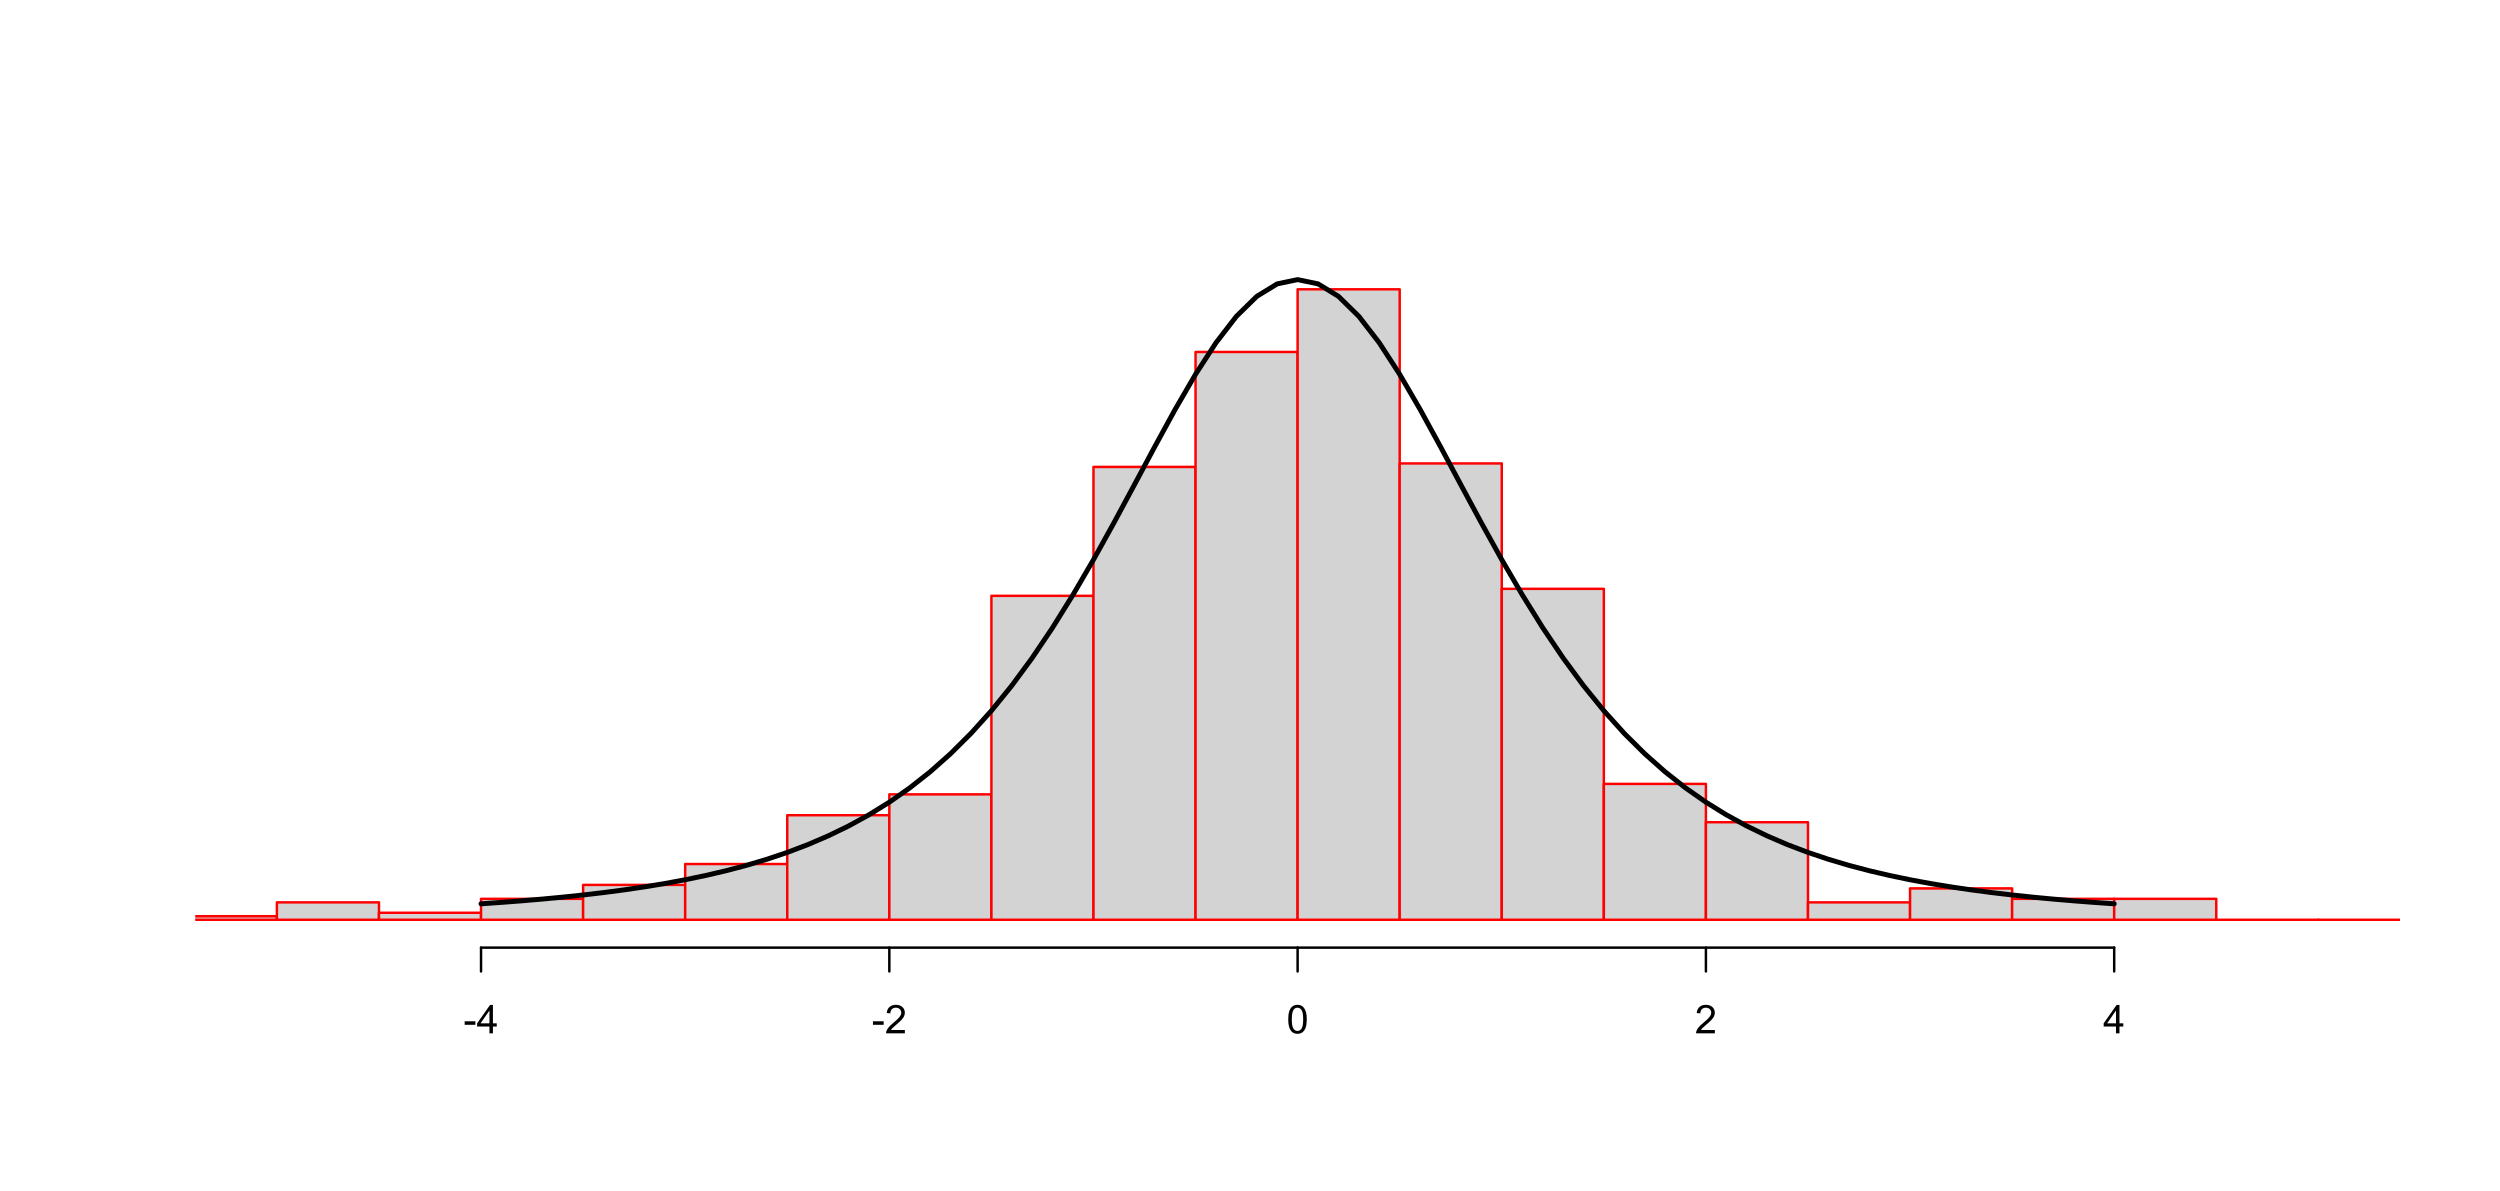
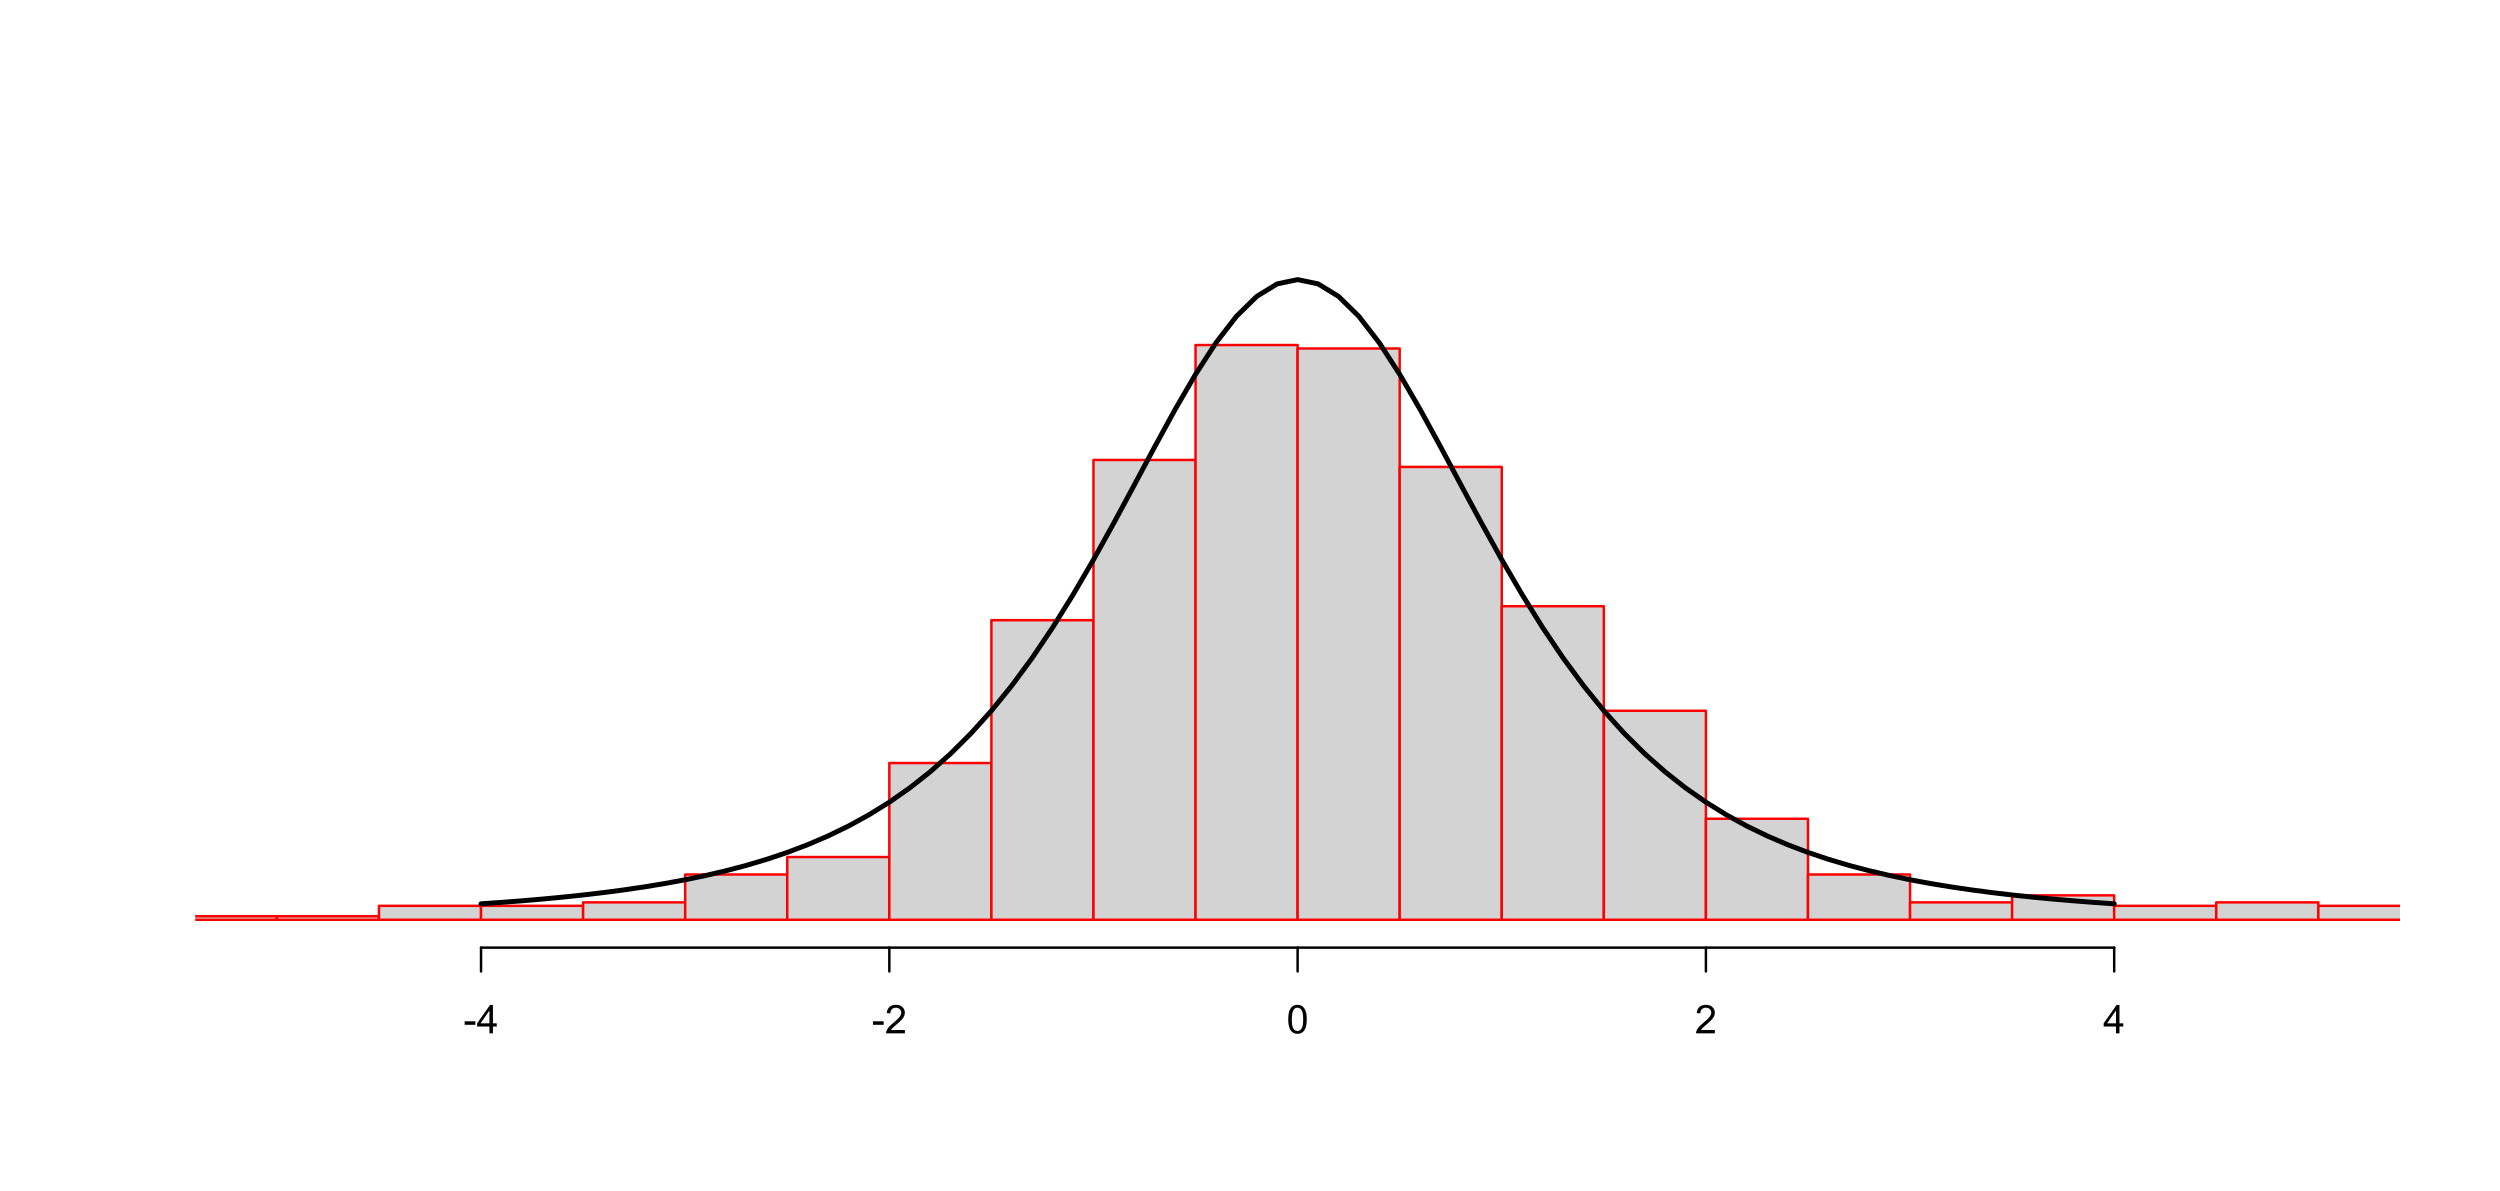
<svg xmlns="http://www.w3.org/2000/svg" xmlns:xlink="http://www.w3.org/1999/xlink" width="756pt" height="360pt" viewBox="0 0 756 360" version="1.1">
  <defs>
    <g>
      <symbol overflow="visible" id="glyph0-0">
        <path style="stroke:none;" d="M 1.5 0 L 1.5 -7.5 L 7.5 -7.5 L 7.5 0 Z M 1.688 -0.188 L 7.312 -0.188 L 7.312 -7.312 L 1.688 -7.312 Z M 1.688 -0.188 " />
      </symbol>
      <symbol overflow="visible" id="glyph0-1">
        <path style="stroke:none;" d="M 0.383 -2.578 L 0.383 -3.641 L 3.621 -3.641 L 3.621 -2.578 Z M 0.383 -2.578 " />
      </symbol>
      <symbol overflow="visible" id="glyph0-2">
        <path style="stroke:none;" d="M 3.879 0 L 3.879 -2.055 L 0.152 -2.055 L 0.152 -3.023 L 4.07 -8.59 L 4.934 -8.59 L 4.934 -3.023 L 6.094 -3.023 L 6.094 -2.055 L 4.934 -2.055 L 4.934 0 Z M 3.879 -3.023 L 3.879 -6.898 L 1.188 -3.023 Z M 3.879 -3.023 " />
      </symbol>
      <symbol overflow="visible" id="glyph0-3">
        <path style="stroke:none;" d="M 6.039 -1.016 L 6.039 0 L 0.363 0 C 0.355 -0.254 0.395 -0.496 0.484 -0.734 C 0.629 -1.117 0.859 -1.5 1.18 -1.875 C 1.492 -2.25 1.953 -2.684 2.562 -3.176 C 3.492 -3.941 4.125 -4.547 4.453 -4.992 C 4.781 -5.438 4.945 -5.859 4.945 -6.266 C 4.945 -6.68 4.793 -7.031 4.496 -7.32 C 4.191 -7.602 3.805 -7.746 3.328 -7.75 C 2.82 -7.746 2.414 -7.594 2.109 -7.293 C 1.805 -6.984 1.648 -6.562 1.648 -6.031 L 0.562 -6.141 C 0.633 -6.945 0.91 -7.559 1.398 -7.988 C 1.879 -8.41 2.531 -8.625 3.352 -8.625 C 4.172 -8.625 4.824 -8.395 5.309 -7.938 C 5.789 -7.48 6.027 -6.914 6.031 -6.242 C 6.027 -5.895 5.957 -5.559 5.82 -5.227 C 5.676 -4.891 5.441 -4.539 5.117 -4.176 C 4.789 -3.805 4.25 -3.301 3.492 -2.664 C 2.859 -2.129 2.453 -1.77 2.273 -1.582 C 2.094 -1.395 1.945 -1.203 1.828 -1.016 Z M 6.039 -1.016 " />
      </symbol>
      <symbol overflow="visible" id="glyph0-4">
        <path style="stroke:none;" d="M 0.5 -4.234 C 0.496 -5.246 0.602 -6.062 0.812 -6.688 C 1.02 -7.305 1.328 -7.785 1.742 -8.121 C 2.148 -8.457 2.668 -8.625 3.297 -8.625 C 3.758 -8.625 4.164 -8.531 4.512 -8.348 C 4.855 -8.16 5.141 -7.891 5.371 -7.543 C 5.594 -7.191 5.773 -6.766 5.906 -6.266 C 6.035 -5.762 6.098 -5.086 6.102 -4.234 C 6.098 -3.227 5.996 -2.414 5.789 -1.797 C 5.578 -1.176 5.266 -0.695 4.859 -0.359 C 4.445 -0.02 3.926 0.145 3.297 0.148 C 2.465 0.145 1.816 -0.148 1.348 -0.742 C 0.781 -1.457 0.496 -2.621 0.5 -4.234 Z M 1.582 -4.234 C 1.582 -2.824 1.746 -1.887 2.074 -1.418 C 2.402 -0.949 2.809 -0.715 3.297 -0.719 C 3.777 -0.715 4.184 -0.949 4.52 -1.422 C 4.848 -1.887 5.016 -2.824 5.016 -4.234 C 5.016 -5.648 4.848 -6.59 4.52 -7.055 C 4.184 -7.516 3.773 -7.746 3.289 -7.75 C 2.801 -7.746 2.414 -7.543 2.125 -7.137 C 1.762 -6.613 1.582 -5.645 1.582 -4.234 Z M 1.582 -4.234 " />
      </symbol>
    </g>
    <clipPath id="clip1">
      <path d="M 59.039 277 L 84 277 L 84 279 L 59.039 279 Z M 59.039 277 " />
    </clipPath>
    <clipPath id="clip2">
      <path d="M 59.039 276 L 85 276 L 85 279 L 59.039 279 Z M 59.039 276 " />
    </clipPath>
    <clipPath id="clip3">
-       <path d="M 700 277 L 725.758 277 L 725.758 279 L 700 279 Z M 700 277 " />
+       <path d="M 701 273 L 725.758 273 L 725.758 279 L 701 279 Z M 701 273 " />
+     </clipPath>
+     <clipPath id="clip4">
+       <path d="M 700 273 L 725.758 273 L 725.758 279 L 700 279 Z M 700 273 " />
    </clipPath>
  </defs>
  <g id="surface224">
    <rect x="0" y="0" width="756" height="360" style="fill:rgb(100%,100%,100%);fill-opacity:1;stroke:none;" />
    <g clip-path="url(#clip1)" clip-rule="nonzero">
      <path style=" stroke:none;fill-rule:nonzero;fill:rgb(82.745%,82.745%,82.745%);fill-opacity:1;" d="M 52.867 278.133 L 83.734 278.133 L 83.734 277.078 L 52.867 277.078 Z M 52.867 278.133 " />
    </g>
    <g clip-path="url(#clip2)" clip-rule="nonzero">
      <path style="fill:none;stroke-width:0.75;stroke-linecap:round;stroke-linejoin:round;stroke:rgb(100%,0%,0%);stroke-opacity:1;stroke-miterlimit:10;" d="M 52.867 278.133 L 83.734 278.133 L 83.734 277.078 L 52.867 277.078 Z M 52.867 278.133 " />
    </g>
-     <path style="fill-rule:nonzero;fill:rgb(82.745%,82.745%,82.745%);fill-opacity:1;stroke-width:0.75;stroke-linecap:round;stroke-linejoin:round;stroke:rgb(100%,0%,0%);stroke-opacity:1;stroke-miterlimit:10;" d="M 83.734 278.133 L 114.602 278.133 L 114.602 272.867 L 83.734 272.867 Z M 83.734 278.133 " />
-     <path style="fill-rule:nonzero;fill:rgb(82.745%,82.745%,82.745%);fill-opacity:1;stroke-width:0.75;stroke-linecap:round;stroke-linejoin:round;stroke:rgb(100%,0%,0%);stroke-opacity:1;stroke-miterlimit:10;" d="M 114.602 278.133 L 145.469 278.133 L 145.469 276.027 L 114.602 276.027 Z M 114.602 278.133 " />
-     <path style="fill-rule:nonzero;fill:rgb(82.745%,82.745%,82.745%);fill-opacity:1;stroke-width:0.75;stroke-linecap:round;stroke-linejoin:round;stroke:rgb(100%,0%,0%);stroke-opacity:1;stroke-miterlimit:10;" d="M 145.465 278.133 L 176.332 278.133 L 176.332 271.812 L 145.465 271.812 Z M 145.465 278.133 " />
-     <path style="fill-rule:nonzero;fill:rgb(82.745%,82.745%,82.745%);fill-opacity:1;stroke-width:0.75;stroke-linecap:round;stroke-linejoin:round;stroke:rgb(100%,0%,0%);stroke-opacity:1;stroke-miterlimit:10;" d="M 176.332 278.133 L 207.199 278.133 L 207.199 267.598 L 176.332 267.598 Z M 176.332 278.133 " />
-     <path style="fill-rule:nonzero;fill:rgb(82.745%,82.745%,82.745%);fill-opacity:1;stroke-width:0.75;stroke-linecap:round;stroke-linejoin:round;stroke:rgb(100%,0%,0%);stroke-opacity:1;stroke-miterlimit:10;" d="M 207.199 278.133 L 238.066 278.133 L 238.066 261.281 L 207.199 261.281 Z M 207.199 278.133 " />
-     <path style="fill-rule:nonzero;fill:rgb(82.745%,82.745%,82.745%);fill-opacity:1;stroke-width:0.75;stroke-linecap:round;stroke-linejoin:round;stroke:rgb(100%,0%,0%);stroke-opacity:1;stroke-miterlimit:10;" d="M 238.066 278.133 L 268.934 278.133 L 268.934 246.531 L 238.066 246.531 Z M 238.066 278.133 " />
-     <path style="fill-rule:nonzero;fill:rgb(82.745%,82.745%,82.745%);fill-opacity:1;stroke-width:0.75;stroke-linecap:round;stroke-linejoin:round;stroke:rgb(100%,0%,0%);stroke-opacity:1;stroke-miterlimit:10;" d="M 268.934 278.133 L 299.801 278.133 L 299.801 240.211 L 268.934 240.211 Z M 268.934 278.133 " />
-     <path style="fill-rule:nonzero;fill:rgb(82.745%,82.745%,82.745%);fill-opacity:1;stroke-width:0.75;stroke-linecap:round;stroke-linejoin:round;stroke:rgb(100%,0%,0%);stroke-opacity:1;stroke-miterlimit:10;" d="M 299.801 278.133 L 330.668 278.133 L 330.668 180.172 L 299.801 180.172 Z M 299.801 278.133 " />
-     <path style="fill-rule:nonzero;fill:rgb(82.745%,82.745%,82.745%);fill-opacity:1;stroke-width:0.75;stroke-linecap:round;stroke-linejoin:round;stroke:rgb(100%,0%,0%);stroke-opacity:1;stroke-miterlimit:10;" d="M 330.668 278.133 L 361.535 278.133 L 361.535 141.199 L 330.668 141.199 Z M 330.668 278.133 " />
-     <path style="fill-rule:nonzero;fill:rgb(82.745%,82.745%,82.745%);fill-opacity:1;stroke-width:0.75;stroke-linecap:round;stroke-linejoin:round;stroke:rgb(100%,0%,0%);stroke-opacity:1;stroke-miterlimit:10;" d="M 361.535 278.133 L 392.402 278.133 L 392.402 106.441 L 361.535 106.441 Z M 361.535 278.133 " />
-     <path style="fill-rule:nonzero;fill:rgb(82.745%,82.745%,82.745%);fill-opacity:1;stroke-width:0.75;stroke-linecap:round;stroke-linejoin:round;stroke:rgb(100%,0%,0%);stroke-opacity:1;stroke-miterlimit:10;" d="M 392.398 278.133 L 423.266 278.133 L 423.266 87.48 L 392.398 87.48 Z M 392.398 278.133 " />
-     <path style="fill-rule:nonzero;fill:rgb(82.745%,82.745%,82.745%);fill-opacity:1;stroke-width:0.75;stroke-linecap:round;stroke-linejoin:round;stroke:rgb(100%,0%,0%);stroke-opacity:1;stroke-miterlimit:10;" d="M 423.266 278.133 L 454.133 278.133 L 454.133 140.145 L 423.266 140.145 Z M 423.266 278.133 " />
-     <path style="fill-rule:nonzero;fill:rgb(82.745%,82.745%,82.745%);fill-opacity:1;stroke-width:0.75;stroke-linecap:round;stroke-linejoin:round;stroke:rgb(100%,0%,0%);stroke-opacity:1;stroke-miterlimit:10;" d="M 454.133 278.133 L 485 278.133 L 485 178.066 L 454.133 178.066 Z M 454.133 278.133 " />
-     <path style="fill-rule:nonzero;fill:rgb(82.745%,82.745%,82.745%);fill-opacity:1;stroke-width:0.75;stroke-linecap:round;stroke-linejoin:round;stroke:rgb(100%,0%,0%);stroke-opacity:1;stroke-miterlimit:10;" d="M 485 278.133 L 515.867 278.133 L 515.867 237.055 L 485 237.055 Z M 485 278.133 " />
-     <path style="fill-rule:nonzero;fill:rgb(82.745%,82.745%,82.745%);fill-opacity:1;stroke-width:0.75;stroke-linecap:round;stroke-linejoin:round;stroke:rgb(100%,0%,0%);stroke-opacity:1;stroke-miterlimit:10;" d="M 515.867 278.133 L 546.734 278.133 L 546.734 248.641 L 515.867 248.641 Z M 515.867 278.133 " />
-     <path style="fill-rule:nonzero;fill:rgb(82.745%,82.745%,82.745%);fill-opacity:1;stroke-width:0.75;stroke-linecap:round;stroke-linejoin:round;stroke:rgb(100%,0%,0%);stroke-opacity:1;stroke-miterlimit:10;" d="M 546.734 278.133 L 577.602 278.133 L 577.602 272.867 L 546.734 272.867 Z M 546.734 278.133 " />
-     <path style="fill-rule:nonzero;fill:rgb(82.745%,82.745%,82.745%);fill-opacity:1;stroke-width:0.75;stroke-linecap:round;stroke-linejoin:round;stroke:rgb(100%,0%,0%);stroke-opacity:1;stroke-miterlimit:10;" d="M 577.602 278.133 L 608.469 278.133 L 608.469 268.652 L 577.602 268.652 Z M 577.602 278.133 " />
-     <path style="fill-rule:nonzero;fill:rgb(82.745%,82.745%,82.745%);fill-opacity:1;stroke-width:0.75;stroke-linecap:round;stroke-linejoin:round;stroke:rgb(100%,0%,0%);stroke-opacity:1;stroke-miterlimit:10;" d="M 608.465 278.133 L 639.332 278.133 L 639.332 271.812 L 608.465 271.812 Z M 608.465 278.133 " />
-     <path style="fill-rule:nonzero;fill:rgb(82.745%,82.745%,82.745%);fill-opacity:1;stroke-width:0.75;stroke-linecap:round;stroke-linejoin:round;stroke:rgb(100%,0%,0%);stroke-opacity:1;stroke-miterlimit:10;" d="M 639.332 278.133 L 670.199 278.133 L 670.199 271.812 L 639.332 271.812 Z M 639.332 278.133 " />
-     <path style="fill:none;stroke-width:0.75;stroke-linecap:round;stroke-linejoin:round;stroke:rgb(100%,0%,0%);stroke-opacity:1;stroke-miterlimit:10;" d="M 670.199 278.133 L 701.066 278.133 Z M 670.199 278.133 " />
+     <path style="fill-rule:nonzero;fill:rgb(82.745%,82.745%,82.745%);fill-opacity:1;stroke-width:0.75;stroke-linecap:round;stroke-linejoin:round;stroke:rgb(100%,0%,0%);stroke-opacity:1;stroke-miterlimit:10;" d="M 83.734 278.133 L 114.602 278.133 L 114.602 277.078 L 83.734 277.078 Z M 83.734 278.133 " />
+     <path style="fill-rule:nonzero;fill:rgb(82.745%,82.745%,82.745%);fill-opacity:1;stroke-width:0.75;stroke-linecap:round;stroke-linejoin:round;stroke:rgb(100%,0%,0%);stroke-opacity:1;stroke-miterlimit:10;" d="M 114.602 278.133 L 145.469 278.133 L 145.469 273.918 L 114.602 273.918 Z M 114.602 278.133 " />
+     <path style="fill-rule:nonzero;fill:rgb(82.745%,82.745%,82.745%);fill-opacity:1;stroke-width:0.75;stroke-linecap:round;stroke-linejoin:round;stroke:rgb(100%,0%,0%);stroke-opacity:1;stroke-miterlimit:10;" d="M 145.465 278.133 L 176.332 278.133 L 176.332 273.918 L 145.465 273.918 Z M 145.465 278.133 " />
+     <path style="fill-rule:nonzero;fill:rgb(82.745%,82.745%,82.745%);fill-opacity:1;stroke-width:0.75;stroke-linecap:round;stroke-linejoin:round;stroke:rgb(100%,0%,0%);stroke-opacity:1;stroke-miterlimit:10;" d="M 176.332 278.133 L 207.199 278.133 L 207.199 272.867 L 176.332 272.867 Z M 176.332 278.133 " />
+     <path style="fill-rule:nonzero;fill:rgb(82.745%,82.745%,82.745%);fill-opacity:1;stroke-width:0.75;stroke-linecap:round;stroke-linejoin:round;stroke:rgb(100%,0%,0%);stroke-opacity:1;stroke-miterlimit:10;" d="M 207.199 278.133 L 238.066 278.133 L 238.066 264.441 L 207.199 264.441 Z M 207.199 278.133 " />
+     <path style="fill-rule:nonzero;fill:rgb(82.745%,82.745%,82.745%);fill-opacity:1;stroke-width:0.75;stroke-linecap:round;stroke-linejoin:round;stroke:rgb(100%,0%,0%);stroke-opacity:1;stroke-miterlimit:10;" d="M 238.066 278.133 L 268.934 278.133 L 268.934 259.172 L 238.066 259.172 Z M 238.066 278.133 " />
+     <path style="fill-rule:nonzero;fill:rgb(82.745%,82.745%,82.745%);fill-opacity:1;stroke-width:0.75;stroke-linecap:round;stroke-linejoin:round;stroke:rgb(100%,0%,0%);stroke-opacity:1;stroke-miterlimit:10;" d="M 268.934 278.133 L 299.801 278.133 L 299.801 230.734 L 268.934 230.734 Z M 268.934 278.133 " />
+     <path style="fill-rule:nonzero;fill:rgb(82.745%,82.745%,82.745%);fill-opacity:1;stroke-width:0.75;stroke-linecap:round;stroke-linejoin:round;stroke:rgb(100%,0%,0%);stroke-opacity:1;stroke-miterlimit:10;" d="M 299.801 278.133 L 330.668 278.133 L 330.668 187.547 L 299.801 187.547 Z M 299.801 278.133 " />
+     <path style="fill-rule:nonzero;fill:rgb(82.745%,82.745%,82.745%);fill-opacity:1;stroke-width:0.75;stroke-linecap:round;stroke-linejoin:round;stroke:rgb(100%,0%,0%);stroke-opacity:1;stroke-miterlimit:10;" d="M 330.668 278.133 L 361.535 278.133 L 361.535 139.094 L 330.668 139.094 Z M 330.668 278.133 " />
+     <path style="fill-rule:nonzero;fill:rgb(82.745%,82.745%,82.745%);fill-opacity:1;stroke-width:0.75;stroke-linecap:round;stroke-linejoin:round;stroke:rgb(100%,0%,0%);stroke-opacity:1;stroke-miterlimit:10;" d="M 361.535 278.133 L 392.402 278.133 L 392.402 104.332 L 361.535 104.332 Z M 361.535 278.133 " />
+     <path style="fill-rule:nonzero;fill:rgb(82.745%,82.745%,82.745%);fill-opacity:1;stroke-width:0.75;stroke-linecap:round;stroke-linejoin:round;stroke:rgb(100%,0%,0%);stroke-opacity:1;stroke-miterlimit:10;" d="M 392.398 278.133 L 423.266 278.133 L 423.266 105.387 L 392.398 105.387 Z M 392.398 278.133 " />
+     <path style="fill-rule:nonzero;fill:rgb(82.745%,82.745%,82.745%);fill-opacity:1;stroke-width:0.75;stroke-linecap:round;stroke-linejoin:round;stroke:rgb(100%,0%,0%);stroke-opacity:1;stroke-miterlimit:10;" d="M 423.266 278.133 L 454.133 278.133 L 454.133 141.199 L 423.266 141.199 Z M 423.266 278.133 " />
+     <path style="fill-rule:nonzero;fill:rgb(82.745%,82.745%,82.745%);fill-opacity:1;stroke-width:0.75;stroke-linecap:round;stroke-linejoin:round;stroke:rgb(100%,0%,0%);stroke-opacity:1;stroke-miterlimit:10;" d="M 454.133 278.133 L 485 278.133 L 485 183.332 L 454.133 183.332 Z M 454.133 278.133 " />
+     <path style="fill-rule:nonzero;fill:rgb(82.745%,82.745%,82.745%);fill-opacity:1;stroke-width:0.75;stroke-linecap:round;stroke-linejoin:round;stroke:rgb(100%,0%,0%);stroke-opacity:1;stroke-miterlimit:10;" d="M 485 278.133 L 515.867 278.133 L 515.867 214.934 L 485 214.934 Z M 485 278.133 " />
+     <path style="fill-rule:nonzero;fill:rgb(82.745%,82.745%,82.745%);fill-opacity:1;stroke-width:0.75;stroke-linecap:round;stroke-linejoin:round;stroke:rgb(100%,0%,0%);stroke-opacity:1;stroke-miterlimit:10;" d="M 515.867 278.133 L 546.734 278.133 L 546.734 247.586 L 515.867 247.586 Z M 515.867 278.133 " />
+     <path style="fill-rule:nonzero;fill:rgb(82.745%,82.745%,82.745%);fill-opacity:1;stroke-width:0.75;stroke-linecap:round;stroke-linejoin:round;stroke:rgb(100%,0%,0%);stroke-opacity:1;stroke-miterlimit:10;" d="M 546.734 278.133 L 577.602 278.133 L 577.602 264.441 L 546.734 264.441 Z M 546.734 278.133 " />
+     <path style="fill-rule:nonzero;fill:rgb(82.745%,82.745%,82.745%);fill-opacity:1;stroke-width:0.75;stroke-linecap:round;stroke-linejoin:round;stroke:rgb(100%,0%,0%);stroke-opacity:1;stroke-miterlimit:10;" d="M 577.602 278.133 L 608.469 278.133 L 608.469 272.867 L 577.602 272.867 Z M 577.602 278.133 " />
+     <path style="fill-rule:nonzero;fill:rgb(82.745%,82.745%,82.745%);fill-opacity:1;stroke-width:0.75;stroke-linecap:round;stroke-linejoin:round;stroke:rgb(100%,0%,0%);stroke-opacity:1;stroke-miterlimit:10;" d="M 608.465 278.133 L 639.332 278.133 L 639.332 270.758 L 608.465 270.758 Z M 608.465 278.133 " />
+     <path style="fill-rule:nonzero;fill:rgb(82.745%,82.745%,82.745%);fill-opacity:1;stroke-width:0.75;stroke-linecap:round;stroke-linejoin:round;stroke:rgb(100%,0%,0%);stroke-opacity:1;stroke-miterlimit:10;" d="M 639.332 278.133 L 670.199 278.133 L 670.199 273.918 L 639.332 273.918 Z M 639.332 278.133 " />
+     <path style="fill-rule:nonzero;fill:rgb(82.745%,82.745%,82.745%);fill-opacity:1;stroke-width:0.75;stroke-linecap:round;stroke-linejoin:round;stroke:rgb(100%,0%,0%);stroke-opacity:1;stroke-miterlimit:10;" d="M 670.199 278.133 L 701.066 278.133 L 701.066 272.867 L 670.199 272.867 Z M 670.199 278.133 " />
    <g clip-path="url(#clip3)" clip-rule="nonzero">
-       <path style="fill:none;stroke-width:0.75;stroke-linecap:round;stroke-linejoin:round;stroke:rgb(100%,0%,0%);stroke-opacity:1;stroke-miterlimit:10;" d="M 701.066 278.133 L 731.934 278.133 Z M 701.066 278.133 " />
+       <path style=" stroke:none;fill-rule:nonzero;fill:rgb(82.745%,82.745%,82.745%);fill-opacity:1;" d="M 701.066 278.133 L 731.934 278.133 L 731.934 273.918 L 701.066 273.918 Z M 701.066 278.133 " />
+     </g>
+     <g clip-path="url(#clip4)" clip-rule="nonzero">
+       <path style="fill:none;stroke-width:0.75;stroke-linecap:round;stroke-linejoin:round;stroke:rgb(100%,0%,0%);stroke-opacity:1;stroke-miterlimit:10;" d="M 701.066 278.133 L 731.934 278.133 L 731.934 273.918 L 701.066 273.918 Z M 701.066 278.133 " />
    </g>
    <path style="fill:none;stroke-width:1.5;stroke-linecap:round;stroke-linejoin:round;stroke:rgb(0%,0%,0%);stroke-opacity:1;stroke-miterlimit:10;" d="M 145.465 273.309 L 151.641 272.879 L 157.812 272.406 L 163.988 271.879 L 170.16 271.293 L 176.332 270.641 L 182.508 269.914 L 188.68 269.102 L 194.852 268.195 L 201.027 267.176 L 207.199 266.035 L 213.375 264.75 L 219.547 263.309 L 225.719 261.68 L 231.895 259.844 L 238.066 257.773 L 244.238 255.43 L 250.414 252.781 L 256.586 249.789 L 262.762 246.402 L 268.934 242.578 L 275.105 238.258 L 281.281 233.391 L 287.453 227.914 L 293.625 221.777 L 299.801 214.926 L 305.973 207.316 L 312.148 198.93 L 318.32 189.758 L 324.492 179.836 L 330.668 169.246 L 336.84 158.113 L 343.012 146.645 L 349.188 135.098 L 355.359 123.812 L 361.535 113.191 L 367.707 103.664 L 373.879 95.668 L 380.055 89.617 L 386.227 85.84 L 392.398 84.555 L 398.574 85.84 L 404.746 89.617 L 410.922 95.668 L 417.094 103.664 L 423.266 113.191 L 429.441 123.812 L 435.613 135.098 L 441.785 146.645 L 447.961 158.113 L 454.133 169.246 L 460.309 179.836 L 466.48 189.758 L 472.652 198.93 L 478.828 207.316 L 485 214.926 L 491.172 221.777 L 497.348 227.914 L 503.52 233.391 L 509.691 238.258 L 515.867 242.578 L 522.039 246.402 L 528.215 249.789 L 534.387 252.781 L 540.559 255.43 L 546.734 257.773 L 552.906 259.844 L 559.078 261.68 L 565.254 263.309 L 571.426 264.75 L 577.602 266.035 L 583.773 267.176 L 589.945 268.195 L 596.121 269.102 L 602.293 269.914 L 608.465 270.641 L 614.641 271.293 L 620.812 271.879 L 626.988 272.406 L 633.16 272.879 L 639.332 273.309 " />
    <path style="fill:none;stroke-width:0.75;stroke-linecap:round;stroke-linejoin:round;stroke:rgb(0%,0%,0%);stroke-opacity:1;stroke-miterlimit:10;" d="M 145.465 286.559 L 639.332 286.559 " />
    <path style="fill:none;stroke-width:0.75;stroke-linecap:round;stroke-linejoin:round;stroke:rgb(0%,0%,0%);stroke-opacity:1;stroke-miterlimit:10;" d="M 145.465 286.559 L 145.465 293.762 " />
    <path style="fill:none;stroke-width:0.75;stroke-linecap:round;stroke-linejoin:round;stroke:rgb(0%,0%,0%);stroke-opacity:1;stroke-miterlimit:10;" d="M 268.934 286.559 L 268.934 293.762 " />
    <path style="fill:none;stroke-width:0.75;stroke-linecap:round;stroke-linejoin:round;stroke:rgb(0%,0%,0%);stroke-opacity:1;stroke-miterlimit:10;" d="M 392.398 286.559 L 392.398 293.762 " />
    <path style="fill:none;stroke-width:0.75;stroke-linecap:round;stroke-linejoin:round;stroke:rgb(0%,0%,0%);stroke-opacity:1;stroke-miterlimit:10;" d="M 515.867 286.559 L 515.867 293.762 " />
    <path style="fill:none;stroke-width:0.75;stroke-linecap:round;stroke-linejoin:round;stroke:rgb(0%,0%,0%);stroke-opacity:1;stroke-miterlimit:10;" d="M 639.332 286.559 L 639.332 293.762 " />
    <g style="fill:rgb(0%,0%,0%);fill-opacity:1;">
      <use xlink:href="#glyph0-1" x="140.129" y="312.48" />
      <use xlink:href="#glyph0-2" x="144.125" y="312.48" />
    </g>
    <g style="fill:rgb(0%,0%,0%);fill-opacity:1;">
      <use xlink:href="#glyph0-1" x="263.598" y="312.48" />
      <use xlink:href="#glyph0-3" x="267.594" y="312.48" />
    </g>
    <g style="fill:rgb(0%,0%,0%);fill-opacity:1;">
      <use xlink:href="#glyph0-4" x="389.062" y="312.48" />
    </g>
    <g style="fill:rgb(0%,0%,0%);fill-opacity:1;">
      <use xlink:href="#glyph0-3" x="512.531" y="312.48" />
    </g>
    <g style="fill:rgb(0%,0%,0%);fill-opacity:1;">
      <use xlink:href="#glyph0-2" x="635.996" y="312.48" />
    </g>
  </g>
</svg>
